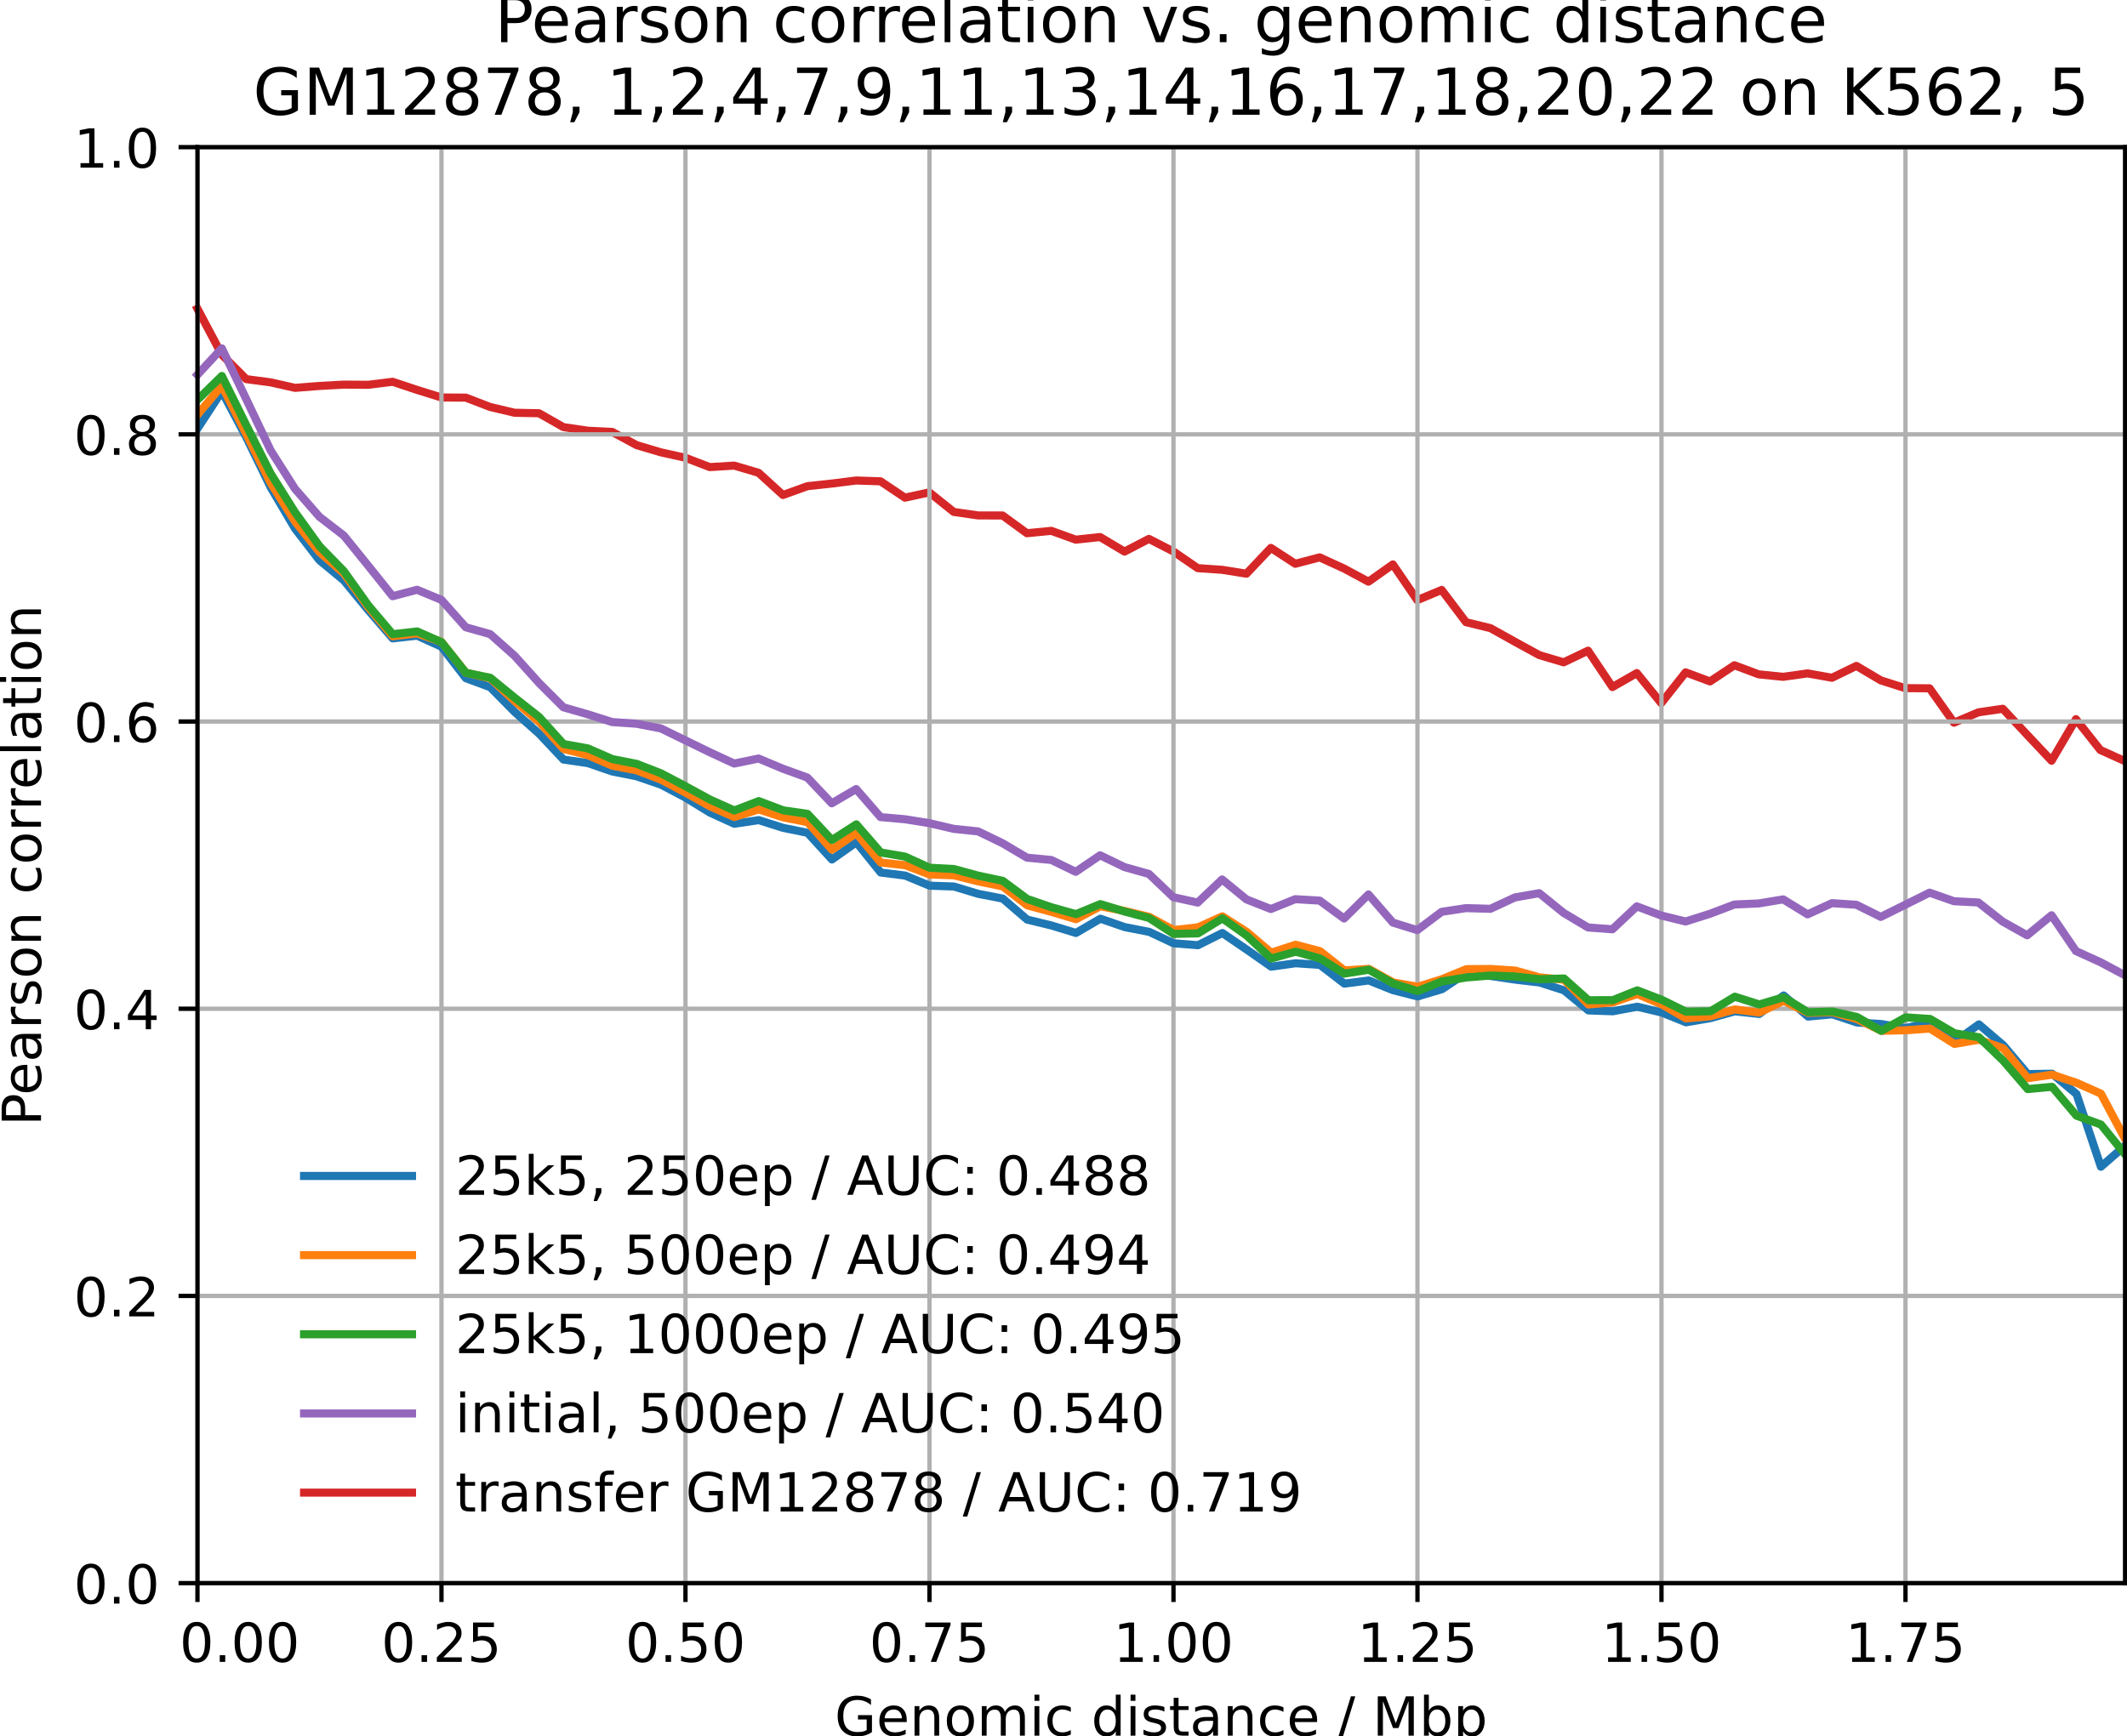
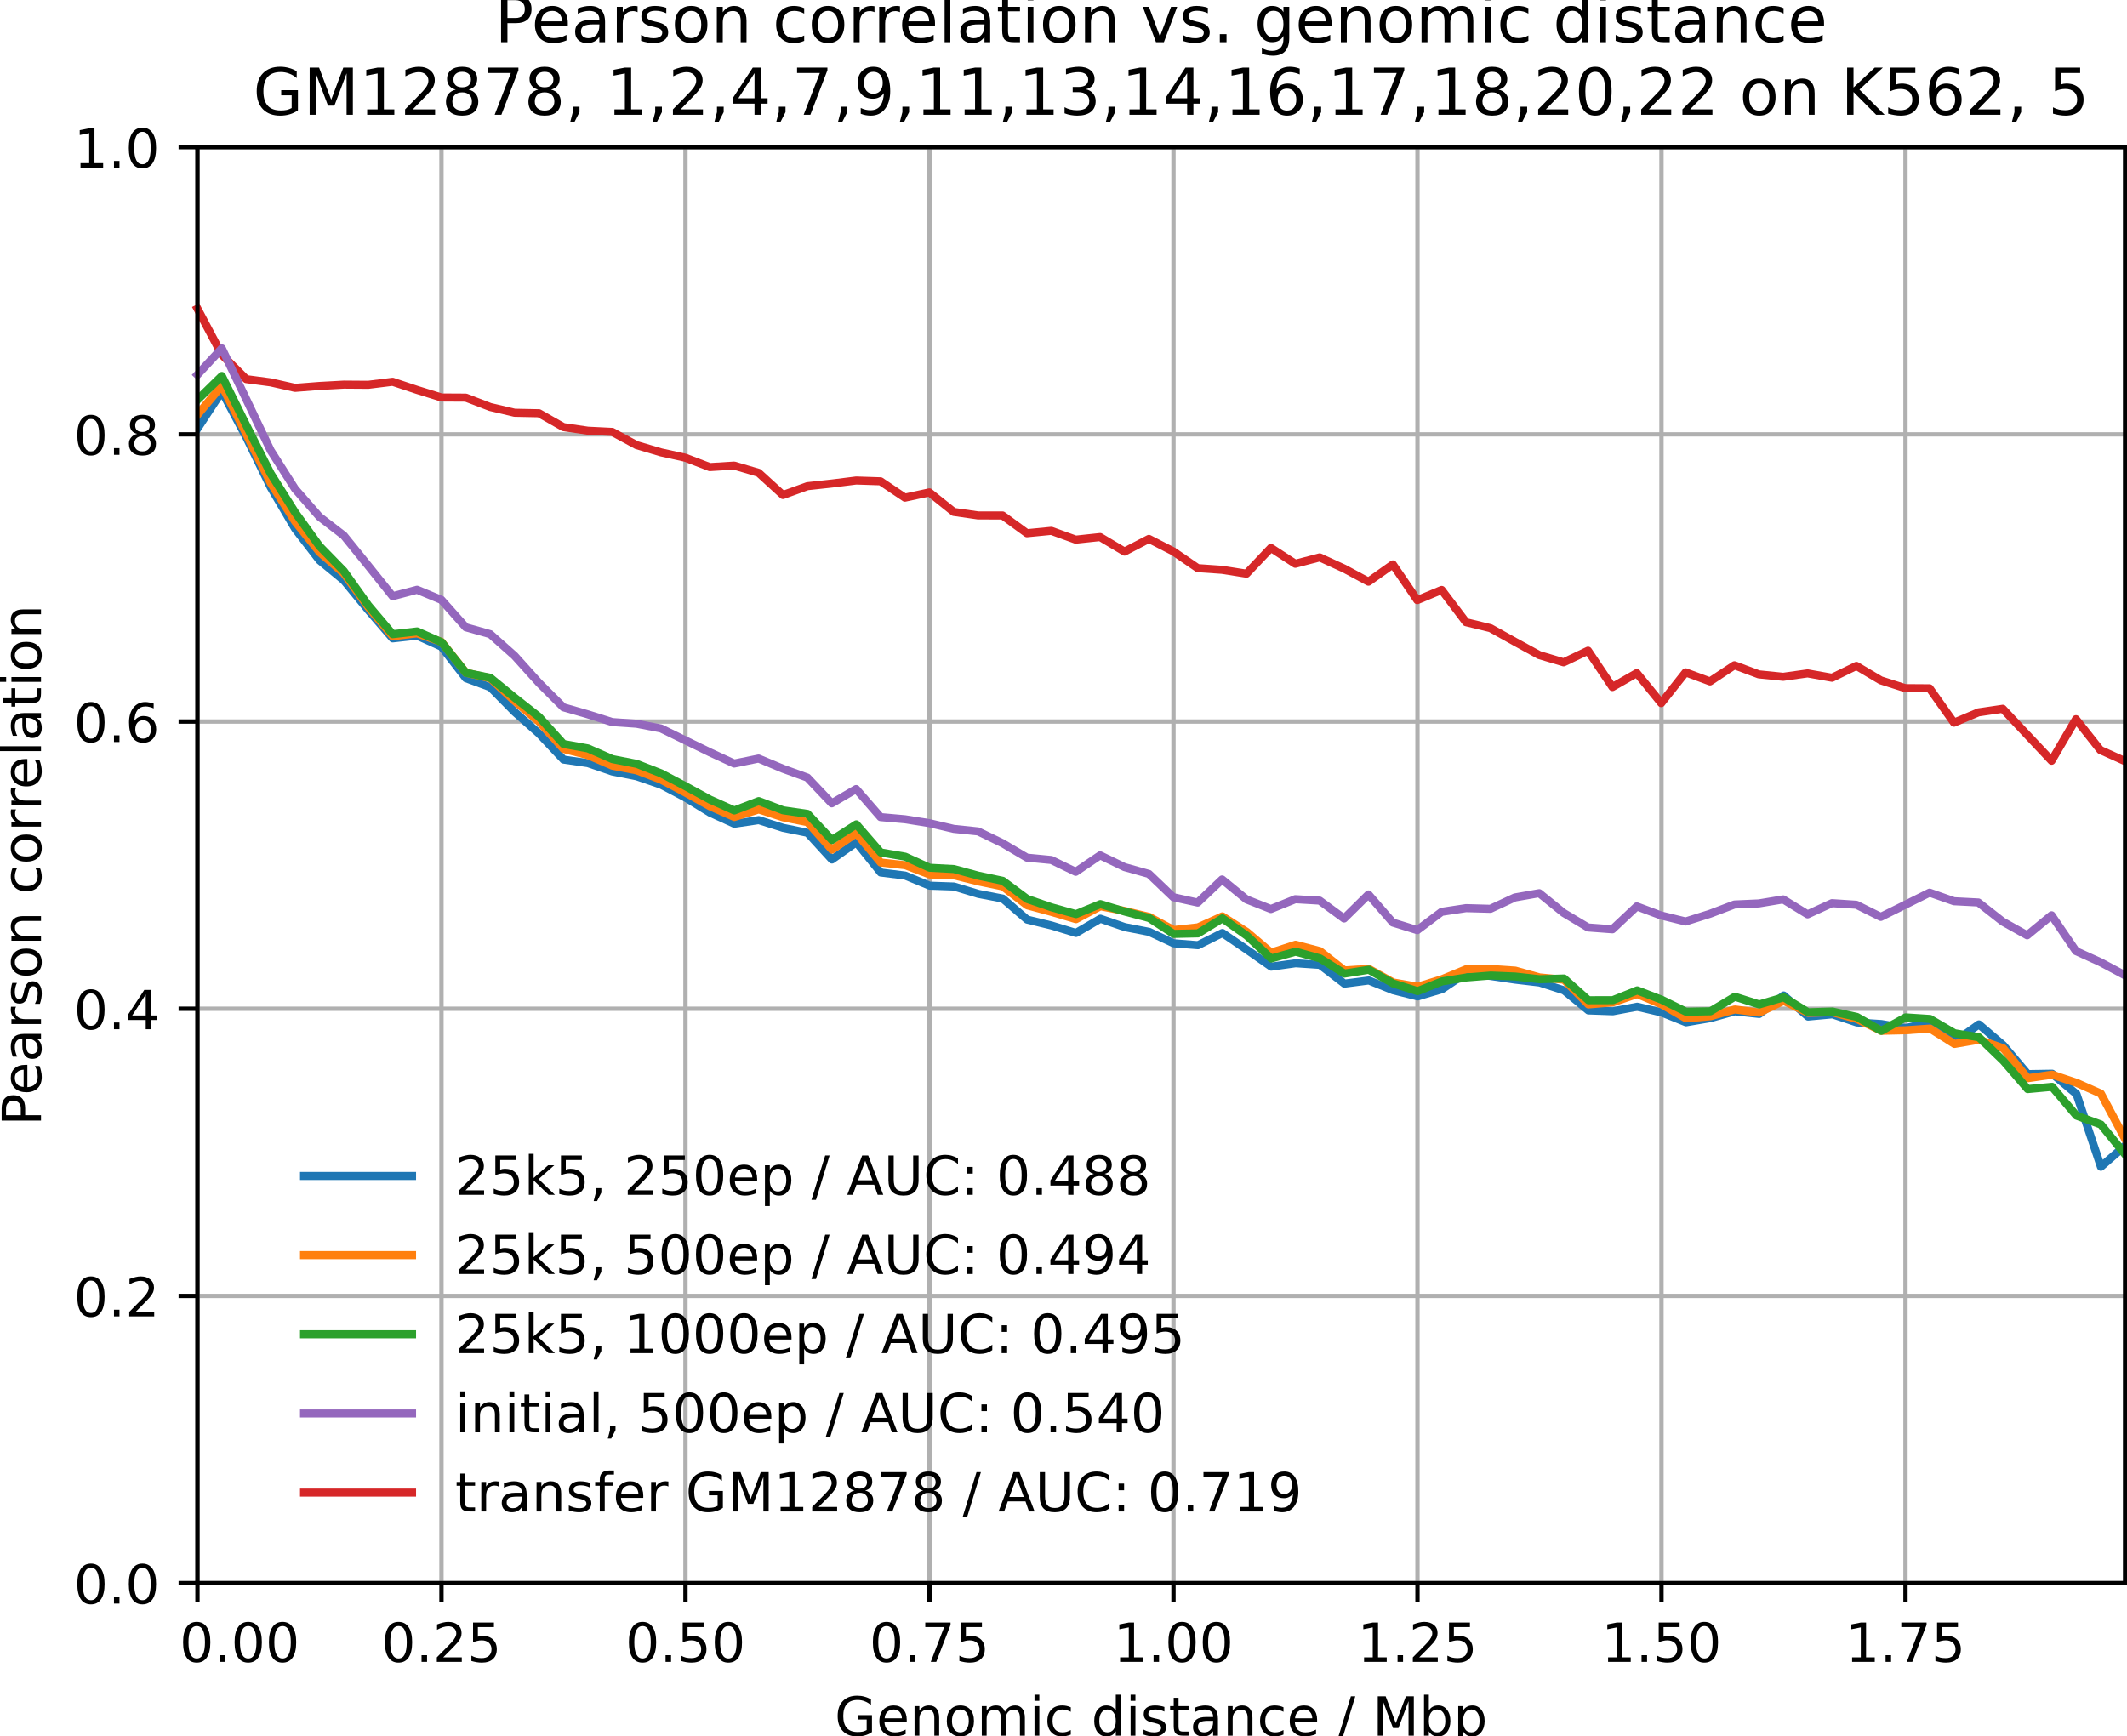
<svg xmlns="http://www.w3.org/2000/svg" version="1.1" id="svg2" xml:space="preserve" width="80mm" height="65.3mm" viewBox="0 0 302.362 246.803">
  <defs id="defs6">
    <clipPath clipPathUnits="userSpaceOnUse" id="clipPath22">
      <path d="M 57.6,38.016 H 414.72 V 304.128 H 57.6 Z" id="path20" />
    </clipPath>
    <clipPath clipPathUnits="userSpaceOnUse" id="clipPath40">
      <path d="M 57.6,38.016 H 414.72 V 304.128 H 57.6 Z" id="path38" />
    </clipPath>
    <clipPath clipPathUnits="userSpaceOnUse" id="clipPath58">
      <path d="M 57.6,38.016 H 414.72 V 304.128 H 57.6 Z" id="path56" />
    </clipPath>
    <clipPath clipPathUnits="userSpaceOnUse" id="clipPath76">
      <path d="M 57.6,38.016 H 414.72 V 304.128 H 57.6 Z" id="path74" />
    </clipPath>
    <clipPath clipPathUnits="userSpaceOnUse" id="clipPath94">
      <path d="M 57.6,38.016 H 414.72 V 304.128 H 57.6 Z" id="path92" />
    </clipPath>
    <clipPath clipPathUnits="userSpaceOnUse" id="clipPath112">
      <path d="M 57.6,38.016 H 414.72 V 304.128 H 57.6 Z" id="path110" />
    </clipPath>
    <clipPath clipPathUnits="userSpaceOnUse" id="clipPath130">
      <path d="M 57.6,38.016 H 414.72 V 304.128 H 57.6 Z" id="path128" />
    </clipPath>
    <clipPath clipPathUnits="userSpaceOnUse" id="clipPath148">
      <path d="M 57.6,38.016 H 414.72 V 304.128 H 57.6 Z" id="path146" />
    </clipPath>
    <clipPath clipPathUnits="userSpaceOnUse" id="clipPath170">
      <path d="M 57.6,38.016 H 414.72 V 304.128 H 57.6 Z" id="path168" />
    </clipPath>
    <clipPath clipPathUnits="userSpaceOnUse" id="clipPath188">
      <path d="M 57.6,38.016 H 414.72 V 304.128 H 57.6 Z" id="path186" />
    </clipPath>
    <clipPath clipPathUnits="userSpaceOnUse" id="clipPath206">
      <path d="M 57.6,38.016 H 414.72 V 304.128 H 57.6 Z" id="path204" />
    </clipPath>
    <clipPath clipPathUnits="userSpaceOnUse" id="clipPath224">
      <path d="M 57.6,38.016 H 414.72 V 304.128 H 57.6 Z" id="path222" />
    </clipPath>
    <clipPath clipPathUnits="userSpaceOnUse" id="clipPath242">
      <path d="M 57.6,38.016 H 414.72 V 304.128 H 57.6 Z" id="path240" />
    </clipPath>
    <clipPath clipPathUnits="userSpaceOnUse" id="clipPath260">
      <path d="M 57.6,38.016 H 414.72 V 304.128 H 57.6 Z" id="path258" />
    </clipPath>
    <clipPath clipPathUnits="userSpaceOnUse" id="clipPath282">
      <path d="M 57.6,38.016 H 414.72 V 304.128 H 57.6 Z" id="path280" />
    </clipPath>
    <clipPath clipPathUnits="userSpaceOnUse" id="clipPath292">
      <path d="M 57.6,38.016 H 414.72 V 304.128 H 57.6 Z" id="path290" />
    </clipPath>
    <clipPath clipPathUnits="userSpaceOnUse" id="clipPath302">
      <path d="M 57.6,38.016 H 414.72 V 304.128 H 57.6 Z" id="path300" />
    </clipPath>
    <clipPath clipPathUnits="userSpaceOnUse" id="clipPath312">
      <path d="M 57.6,38.016 H 414.72 V 304.128 H 57.6 Z" id="path310" />
    </clipPath>
    <clipPath clipPathUnits="userSpaceOnUse" id="clipPath322">
      <path d="M 57.6,38.016 H 414.72 V 304.128 H 57.6 Z" id="path320" />
    </clipPath>
  </defs>
  <g id="g10" transform="matrix(1.333333,0,0,-1.333333,-28.02396,443.5936)">
+     <path d="M 57.6,38.016 V 304.128" style="fill:none;stroke:#b0b0b0;stroke-width:0.8;stroke-linecap:square;stroke-linejoin:round;stroke-miterlimit:10;stroke-dasharray:none;stroke-opacity:1" id="path24" transform="matrix(0.5754808,0,0,0.5754808,8.922531,141.9839)" />
+     <path d="M 102.805,38.016 V 304.128" style="fill:none;stroke:#b0b0b0;stroke-width:0.8;stroke-linecap:square;stroke-linejoin:round;stroke-miterlimit:10;stroke-dasharray:none;stroke-opacity:1" id="path42" transform="matrix(0.5754808,0,0,0.5754808,8.922531,141.9839)" />
+     <path d="M 94.1,163.861 V 317.004" style="fill:none;stroke:#b0b0b0;stroke-width:0.46;stroke-linecap:square;stroke-linejoin:round;stroke-miterlimit:10;stroke-dasharray:none;stroke-opacity:1" id="path60" />
+     <path d="M 193.215,38.016 V 304.128" style="fill:none;stroke:#b0b0b0;stroke-width:0.8;stroke-linecap:square;stroke-linejoin:round;stroke-miterlimit:10;stroke-dasharray:none;stroke-opacity:1" id="path78" transform="matrix(0.5754808,0,0,0.5754808,8.922531,141.9839)" />
+     <path d="M 238.42,38.016 V 304.128" style="fill:none;stroke:#b0b0b0;stroke-width:0.8;stroke-linecap:square;stroke-linejoin:round;stroke-miterlimit:10;stroke-dasharray:none;stroke-opacity:1" id="path96" transform="matrix(0.5754808,0,0,0.5754808,8.922531,141.9839)" />
+     <path d="M 283.625,38.016 V 304.128" style="fill:none;stroke:#b0b0b0;stroke-width:0.8;stroke-linecap:square;stroke-linejoin:round;stroke-miterlimit:10;stroke-dasharray:none;stroke-opacity:1" id="path114" transform="matrix(0.5754808,0,0,0.5754808,8.922531,141.9839)" />
+     <path d="M 328.83,38.016 V 304.128" style="fill:none;stroke:#b0b0b0;stroke-width:0.8;stroke-linecap:square;stroke-linejoin:round;stroke-miterlimit:10;stroke-dasharray:none;stroke-opacity:1" id="path132" transform="matrix(0.5754808,0,0,0.5754808,8.922531,141.9839)" />
+     <path d="M 374.035,38.016 V 304.128" style="fill:none;stroke:#b0b0b0;stroke-width:0.8;stroke-linecap:square;stroke-linejoin:round;stroke-miterlimit:10;stroke-dasharray:none;stroke-opacity:1" id="path150" transform="matrix(0.5754808,0,0,0.5754808,8.922531,141.9839)" />
+     <path d="M 57.6,38.016 H 414.72" style="fill:none;stroke:#b0b0b0;stroke-width:0.8;stroke-linecap:square;stroke-linejoin:round;stroke-miterlimit:10;stroke-dasharray:none;stroke-opacity:1" id="path172" transform="matrix(0.5754808,0,0,0.5754808,8.922531,141.9839)" />
+     <path d="M 57.6,91.238 H 414.72" style="fill:none;stroke:#b0b0b0;stroke-width:0.8;stroke-linecap:square;stroke-linejoin:round;stroke-miterlimit:10;stroke-dasharray:none;stroke-opacity:1" id="path190" transform="matrix(0.5754808,0,0,0.5754808,8.922531,141.9839)" />
+     <path d="M 57.6,144.461 H 414.72" style="fill:none;stroke:#b0b0b0;stroke-width:0.8;stroke-linecap:square;stroke-linejoin:round;stroke-miterlimit:10;stroke-dasharray:none;stroke-opacity:1" id="path208" transform="matrix(0.5754808,0,0,0.5754808,8.922531,141.9839)" />
+     <path d="M 57.6,197.683 H 414.72" style="fill:none;stroke:#b0b0b0;stroke-width:0.8;stroke-linecap:square;stroke-linejoin:round;stroke-miterlimit:10;stroke-dasharray:none;stroke-opacity:1" id="path226" transform="matrix(0.5754808,0,0,0.5754808,8.922531,141.9839)" />
+     <path d="M 57.6,250.906 H 414.72" style="fill:none;stroke:#b0b0b0;stroke-width:0.8;stroke-linecap:square;stroke-linejoin:round;stroke-miterlimit:10;stroke-dasharray:none;stroke-opacity:1" id="path244" transform="matrix(0.5754808,0,0,0.5754808,8.922531,141.9839)" />
+     <path d="M 57.6,304.128 H 414.72" style="fill:none;stroke:#b0b0b0;stroke-width:0.8;stroke-linecap:square;stroke-linejoin:round;stroke-miterlimit:10;stroke-dasharray:none;stroke-opacity:1" id="path262" transform="matrix(0.5754808,0,0,0.5754808,8.922531,141.9839)" />
    <path d="m 42.07,299.772 2.601,-4.907 2.601,-2.601 2.601,-0.346 2.601,-0.586 2.601,0.203 2.601,0.143 2.601,-0.019 2.601,0.322 2.601,-0.866 2.601,-0.81 2.601,-0.015 2.601,-1 2.601,-0.613 2.601,-0.053 2.601,-1.479 2.601,-0.383 2.601,-0.128 2.601,-1.409 2.601,-0.773 2.601,-0.574 2.601,-0.997 2.601,0.16 2.601,-0.767 2.601,-2.369 2.601,0.939 2.601,0.282 2.601,0.325 2.601,-0.085 2.601,-1.744 2.601,0.563 2.601,-2.084 2.601,-0.375 2.601,-0.002 2.601,-1.895 2.601,0.254 2.601,-0.94 2.601,0.279 2.601,-1.551 2.601,1.353 2.601,-1.333 2.601,-1.785 2.601,-0.179 2.601,-0.412 2.601,2.748 2.601,-1.691 2.601,0.682 2.601,-1.192 2.601,-1.4 2.601,1.842 2.601,-3.808 2.601,1.084 2.601,-3.44 2.601,-0.633 2.601,-1.449 2.601,-1.424 2.601,-0.773 2.601,1.241 2.601,-3.877 2.601,1.488 2.601,-3.203 2.601,3.282 2.601,-0.967 2.601,1.723 2.601,-0.97 2.601,-0.262 2.601,0.365 2.601,-0.466 2.601,1.264 2.601,-1.541 2.601,-0.83 2.601,-0.018 2.601,-3.666 2.601,1.101 2.601,0.383 2.601,-2.778 2.601,-2.764 2.601,4.431 2.601,-3.29 2.601,-1.171" style="fill:none;stroke:#d62728;stroke-width:0.863;stroke-linecap:square;stroke-linejoin:round;stroke-miterlimit:10;stroke-dasharray:none;stroke-opacity:1" id="path324" />
    <g id="g16" transform="matrix(0.5754808,0,0,0.5754808,8.922531,141.9839)">
-       <g id="g18" clip-path="url(#clipPath22)">
-         <path d="M 57.6,38.016 V 304.128" style="fill:none;stroke:#b0b0b0;stroke-width:0.8;stroke-linecap:square;stroke-linejoin:round;stroke-miterlimit:10;stroke-dasharray:none;stroke-opacity:1" id="path24" />
-       </g>
+       <g id="g18" clip-path="url(#clipPath22)" />
    </g>
    <path d="m 42.07,163.861 v -2.014" style="fill:#000000;fill-opacity:1;fill-rule:nonzero;stroke:#000000;stroke-width:0.46;stroke-linecap:butt;stroke-linejoin:round;stroke-miterlimit:10;stroke-dasharray:none;stroke-opacity:1" id="path28" />
    <g id="g34" transform="matrix(0.5754808,0,0,0.5754808,8.922531,141.9839)">
-       <g id="g36" clip-path="url(#clipPath40)">
-         <path d="M 102.805,38.016 V 304.128" style="fill:none;stroke:#b0b0b0;stroke-width:0.8;stroke-linecap:square;stroke-linejoin:round;stroke-miterlimit:10;stroke-dasharray:none;stroke-opacity:1" id="path42" />
-       </g>
+       <g id="g36" clip-path="url(#clipPath40)" />
    </g>
    <path d="m 68.085,163.861 v -2.014" style="fill:#000000;fill-opacity:1;fill-rule:nonzero;stroke:#000000;stroke-width:0.46;stroke-linecap:butt;stroke-linejoin:round;stroke-miterlimit:10;stroke-dasharray:none;stroke-opacity:1" id="path46" />
-     <g id="g52" transform="matrix(0.5754808,0,0,0.5754808,8.922531,141.9839)">
-       <g id="g54" clip-path="url(#clipPath58)">
-         <path d="M 148.01,38.016 V 304.128" style="fill:none;stroke:#b0b0b0;stroke-width:0.8;stroke-linecap:square;stroke-linejoin:round;stroke-miterlimit:10;stroke-dasharray:none;stroke-opacity:1" id="path60" />
-       </g>
-     </g>
    <path d="m 94.1,163.861 v -2.014" style="fill:#000000;fill-opacity:1;fill-rule:nonzero;stroke:#000000;stroke-width:0.46;stroke-linecap:butt;stroke-linejoin:round;stroke-miterlimit:10;stroke-dasharray:none;stroke-opacity:1" id="path64" />
    <g id="g70" transform="matrix(0.5754808,0,0,0.5754808,8.922531,141.9839)">
-       <g id="g72" clip-path="url(#clipPath76)">
-         <path d="M 193.215,38.016 V 304.128" style="fill:none;stroke:#b0b0b0;stroke-width:0.8;stroke-linecap:square;stroke-linejoin:round;stroke-miterlimit:10;stroke-dasharray:none;stroke-opacity:1" id="path78" />
-       </g>
+       <g id="g72" clip-path="url(#clipPath76)" />
    </g>
    <path d="m 120.114,163.861 v -2.014" style="fill:#000000;fill-opacity:1;fill-rule:nonzero;stroke:#000000;stroke-width:0.46;stroke-linecap:butt;stroke-linejoin:round;stroke-miterlimit:10;stroke-dasharray:none;stroke-opacity:1" id="path82" />
    <g id="g88" transform="matrix(0.5754808,0,0,0.5754808,8.922531,141.9839)">
-       <g id="g90" clip-path="url(#clipPath94)">
-         <path d="M 238.42,38.016 V 304.128" style="fill:none;stroke:#b0b0b0;stroke-width:0.8;stroke-linecap:square;stroke-linejoin:round;stroke-miterlimit:10;stroke-dasharray:none;stroke-opacity:1" id="path96" />
-       </g>
+       <g id="g90" clip-path="url(#clipPath94)" />
    </g>
    <path d="m 146.129,163.861 v -2.014" style="fill:#000000;fill-opacity:1;fill-rule:nonzero;stroke:#000000;stroke-width:0.46;stroke-linecap:butt;stroke-linejoin:round;stroke-miterlimit:10;stroke-dasharray:none;stroke-opacity:1" id="path100" />
    <g id="g106" transform="matrix(0.5754808,0,0,0.5754808,8.922531,141.9839)">
-       <g id="g108" clip-path="url(#clipPath112)">
-         <path d="M 283.625,38.016 V 304.128" style="fill:none;stroke:#b0b0b0;stroke-width:0.8;stroke-linecap:square;stroke-linejoin:round;stroke-miterlimit:10;stroke-dasharray:none;stroke-opacity:1" id="path114" />
-       </g>
+       <g id="g108" clip-path="url(#clipPath112)" />
    </g>
    <path d="m 172.143,163.861 v -2.014" style="fill:#000000;fill-opacity:1;fill-rule:nonzero;stroke:#000000;stroke-width:0.46;stroke-linecap:butt;stroke-linejoin:round;stroke-miterlimit:10;stroke-dasharray:none;stroke-opacity:1" id="path118" />
    <g id="g124" transform="matrix(0.5754808,0,0,0.5754808,8.922531,141.9839)">
-       <g id="g126" clip-path="url(#clipPath130)">
-         <path d="M 328.83,38.016 V 304.128" style="fill:none;stroke:#b0b0b0;stroke-width:0.8;stroke-linecap:square;stroke-linejoin:round;stroke-miterlimit:10;stroke-dasharray:none;stroke-opacity:1" id="path132" />
-       </g>
+       <g id="g126" clip-path="url(#clipPath130)" />
    </g>
    <path d="m 198.158,163.861 v -2.014" style="fill:#000000;fill-opacity:1;fill-rule:nonzero;stroke:#000000;stroke-width:0.46;stroke-linecap:butt;stroke-linejoin:round;stroke-miterlimit:10;stroke-dasharray:none;stroke-opacity:1" id="path136" />
    <g id="g142" transform="matrix(0.5754808,0,0,0.5754808,8.922531,141.9839)">
-       <g id="g144" clip-path="url(#clipPath148)">
-         <path d="M 374.035,38.016 V 304.128" style="fill:none;stroke:#b0b0b0;stroke-width:0.8;stroke-linecap:square;stroke-linejoin:round;stroke-miterlimit:10;stroke-dasharray:none;stroke-opacity:1" id="path150" />
-       </g>
+       <g id="g144" clip-path="url(#clipPath148)" />
    </g>
    <path d="m 224.173,163.861 v -2.014" style="fill:#000000;fill-opacity:1;fill-rule:nonzero;stroke:#000000;stroke-width:0.46;stroke-linecap:butt;stroke-linejoin:round;stroke-miterlimit:10;stroke-dasharray:none;stroke-opacity:1" id="path154" />
    <g id="g164" transform="matrix(0.5754808,0,0,0.5754808,8.922531,141.9839)">
-       <g id="g166" clip-path="url(#clipPath170)">
-         <path d="M 57.6,38.016 H 414.72" style="fill:none;stroke:#b0b0b0;stroke-width:0.8;stroke-linecap:square;stroke-linejoin:round;stroke-miterlimit:10;stroke-dasharray:none;stroke-opacity:1" id="path172" />
-       </g>
+       <g id="g166" clip-path="url(#clipPath170)" />
    </g>
    <path d="M 42.07,163.861 H 40.056" style="fill:#000000;fill-opacity:1;fill-rule:nonzero;stroke:#000000;stroke-width:0.46;stroke-linecap:butt;stroke-linejoin:round;stroke-miterlimit:10;stroke-dasharray:none;stroke-opacity:1" id="path176" />
    <g id="g182" transform="matrix(0.5754808,0,0,0.5754808,8.922531,141.9839)">
-       <g id="g184" clip-path="url(#clipPath188)">
-         <path d="M 57.6,91.238 H 414.72" style="fill:none;stroke:#b0b0b0;stroke-width:0.8;stroke-linecap:square;stroke-linejoin:round;stroke-miterlimit:10;stroke-dasharray:none;stroke-opacity:1" id="path190" />
-       </g>
+       <g id="g184" clip-path="url(#clipPath188)" />
    </g>
    <path d="M 42.07,194.49 H 40.056" style="fill:#000000;fill-opacity:1;fill-rule:nonzero;stroke:#000000;stroke-width:0.46;stroke-linecap:butt;stroke-linejoin:round;stroke-miterlimit:10;stroke-dasharray:none;stroke-opacity:1" id="path194" />
    <g id="g200" transform="matrix(0.5754808,0,0,0.5754808,8.922531,141.9839)">
-       <g id="g202" clip-path="url(#clipPath206)">
-         <path d="M 57.6,144.461 H 414.72" style="fill:none;stroke:#b0b0b0;stroke-width:0.8;stroke-linecap:square;stroke-linejoin:round;stroke-miterlimit:10;stroke-dasharray:none;stroke-opacity:1" id="path208" />
-       </g>
+       <g id="g202" clip-path="url(#clipPath206)" />
    </g>
    <path d="M 42.07,225.118 H 40.056" style="fill:#000000;fill-opacity:1;fill-rule:nonzero;stroke:#000000;stroke-width:0.46;stroke-linecap:butt;stroke-linejoin:round;stroke-miterlimit:10;stroke-dasharray:none;stroke-opacity:1" id="path212" />
    <g id="g218" transform="matrix(0.5754808,0,0,0.5754808,8.922531,141.9839)">
-       <g id="g220" clip-path="url(#clipPath224)">
-         <path d="M 57.6,197.683 H 414.72" style="fill:none;stroke:#b0b0b0;stroke-width:0.8;stroke-linecap:square;stroke-linejoin:round;stroke-miterlimit:10;stroke-dasharray:none;stroke-opacity:1" id="path226" />
-       </g>
+       <g id="g220" clip-path="url(#clipPath224)" />
    </g>
    <path d="M 42.07,255.747 H 40.056" style="fill:#000000;fill-opacity:1;fill-rule:nonzero;stroke:#000000;stroke-width:0.46;stroke-linecap:butt;stroke-linejoin:round;stroke-miterlimit:10;stroke-dasharray:none;stroke-opacity:1" id="path230" />
    <g id="g236" transform="matrix(0.5754808,0,0,0.5754808,8.922531,141.9839)">
-       <g id="g238" clip-path="url(#clipPath242)">
-         <path d="M 57.6,250.906 H 414.72" style="fill:none;stroke:#b0b0b0;stroke-width:0.8;stroke-linecap:square;stroke-linejoin:round;stroke-miterlimit:10;stroke-dasharray:none;stroke-opacity:1" id="path244" />
-       </g>
+       <g id="g238" clip-path="url(#clipPath242)" />
    </g>
    <path d="M 42.07,286.375 H 40.056" style="fill:#000000;fill-opacity:1;fill-rule:nonzero;stroke:#000000;stroke-width:0.46;stroke-linecap:butt;stroke-linejoin:round;stroke-miterlimit:10;stroke-dasharray:none;stroke-opacity:1" id="path248" />
    <g id="g254" transform="matrix(0.5754808,0,0,0.5754808,8.922531,141.9839)">
-       <g id="g256" clip-path="url(#clipPath260)">
-         <path d="M 57.6,304.128 H 414.72" style="fill:none;stroke:#b0b0b0;stroke-width:0.8;stroke-linecap:square;stroke-linejoin:round;stroke-miterlimit:10;stroke-dasharray:none;stroke-opacity:1" id="path262" />
-       </g>
+       <g id="g256" clip-path="url(#clipPath260)" />
    </g>
    <path d="M 42.07,317.004 H 40.056" style="fill:#000000;fill-opacity:1;fill-rule:nonzero;stroke:#000000;stroke-width:0.46;stroke-linecap:butt;stroke-linejoin:round;stroke-miterlimit:10;stroke-dasharray:none;stroke-opacity:1" id="path266" />
    <g id="g278" clip-path="url(#clipPath282)" transform="matrix(0.5754808,0,0,0.5754808,8.922531,141.9839)">
      <path d="m 57.6,251.973 4.521,6.906 4.521,-8.504 4.521,-9.281 4.521,-7.665 4.521,-5.859 4.521,-3.731 4.521,-5.508 4.521,-5.24 4.521,0.507 4.521,-2.046 4.521,-5.84 4.521,-1.673 4.521,-4.588 4.521,-4.015 4.521,-4.8 4.521,-0.659 4.521,-1.552 4.521,-0.893 4.521,-1.558 4.521,-2.383 4.521,-2.785 4.521,-2.064 4.521,0.672 4.521,-1.436 4.521,-0.913 4.521,-4.945 4.521,3.193 4.521,-5.613 4.521,-0.562 4.521,-1.873 4.521,-0.156 4.521,-1.365 4.521,-0.87 4.521,-3.895 4.521,-1.096 4.521,-1.38 4.521,2.643 4.521,-1.561 4.521,-0.878 4.521,-2.118 4.521,-0.355 4.521,2.262 4.521,-3.084 4.521,-3.155 4.521,0.632 4.521,-0.303 4.521,-3.472 4.521,0.588 4.521,-1.815 4.521,-1.141 4.521,1.34 4.521,3.022 4.521,-0.585 4.521,-0.669 4.521,-0.531 4.521,-1.454 4.521,-3.721 4.521,-0.159 4.521,0.847 4.521,-1.071 4.521,-1.82 4.521,0.773 4.521,1.266 4.521,-0.492 4.521,3.43 4.521,-3.913 4.521,0.415 4.521,-1.508 4.521,-0.291 4.521,-0.763 4.521,1.086 4.521,-3.62 4.521,3.232 4.521,-3.864 4.521,-5.347 4.521,0.074 4.521,-3.768 4.521,-13.475 4.521,3.938" style="fill:none;stroke:#1f77b4;stroke-width:1.5;stroke-linecap:square;stroke-linejoin:round;stroke-miterlimit:10;stroke-dasharray:none;stroke-opacity:1" id="path284" />
    </g>
    <g id="g288" clip-path="url(#clipPath292)" transform="matrix(0.5754808,0,0,0.5754808,8.922531,141.9839)">
      <path d="m 57.6,254.536 4.521,5.403 4.521,-8.958 4.521,-9.085 4.521,-7.139 4.521,-5.667 4.521,-3.956 4.521,-6.243 4.521,-5.403 4.521,0.54 4.521,-1.597 4.521,-5.71 4.521,-1.029 4.521,-4.209 4.521,-3.836 4.521,-5.039 4.521,-1.156 4.521,-1.951 4.521,-0.869 4.521,-1.722 4.521,-2.398 4.521,-2.53 4.521,-1.995 4.521,1.412 4.521,-1.47 4.521,-0.892 4.521,-5.099 4.521,3.052 4.521,-5.437 4.521,-0.489 4.521,-1.722 4.521,-0.159 4.521,-1.127 4.521,-0.931 4.521,-3.497 4.521,-1.225 4.521,-1.346 4.521,2.397 4.521,-0.877 4.521,-1.09 4.521,-2.44 4.521,0.497 4.521,2.038 4.521,-2.891 4.521,-3.841 4.521,1.471 4.521,-1.19 4.521,-3.568 4.521,0.286 4.521,-2.518 4.521,-0.797 4.521,1.404 4.521,1.863 4.521,0.024 4.521,-0.297 4.521,-1.259 4.521,-0.424 4.521,-4.59 4.521,0.388 4.521,1.542 4.521,-1.911 4.521,-2.604 4.521,0.397 4.521,1.266 4.521,-0.59 4.521,2.191 4.521,-2.241 4.521,0.124 4.521,-1.255 4.521,-2.188 4.521,0.1 4.521,0.31 4.521,-2.845 4.521,0.782 4.521,-1.593 4.521,-5.543 4.521,0.661 4.521,-1.51 4.521,-2.008 4.521,-8.457" style="fill:none;stroke:#ff7f0e;stroke-width:1.5;stroke-linecap:square;stroke-linejoin:round;stroke-miterlimit:10;stroke-dasharray:none;stroke-opacity:1" id="path294" />
    </g>
    <g id="g298" clip-path="url(#clipPath302)" transform="matrix(0.5754808,0,0,0.5754808,8.922531,141.9839)">
      <path d="m 57.6,257.301 4.521,4.419 4.521,-9.12 4.521,-8.969 4.521,-7.178 4.521,-6.267 4.521,-4.636 4.521,-6.339 4.521,-5.345 4.521,0.515 4.521,-1.985 4.521,-5.681 4.521,-0.927 4.521,-3.694 4.521,-3.562 4.521,-5.013 4.521,-0.816 4.521,-1.976 4.521,-0.89 4.521,-1.761 4.521,-2.385 4.521,-2.464 4.521,-2.024 4.521,1.737 4.521,-1.708 4.521,-0.659 4.521,-4.845 4.521,2.902 4.521,-5.212 4.521,-0.772 4.521,-2.057 4.521,-0.242 4.521,-1.23 4.521,-0.955 4.521,-3.357 4.521,-1.547 4.521,-1.265 4.521,1.859 4.521,-1.386 4.521,-1.193 4.521,-2.944 4.521,0.098 4.521,2.785 4.521,-3.205 4.521,-4.24 4.521,1.268 4.521,-1.246 4.521,-2.813 4.521,0.714 4.521,-2.552 4.521,-1.418 4.521,1.81 4.521,0.725 4.521,0.365 4.521,-0.189 4.521,-0.5 4.521,0.137 4.521,-4.029 4.521,0.014 4.521,1.814 4.521,-1.733 4.521,-2.229 4.521,0.086 4.521,2.703 4.521,-1.437 4.521,1.33 4.521,-2.783 4.521,0.143 4.521,-1.004 4.521,-2.582 4.521,2.501 4.521,-0.297 4.521,-2.644 4.521,-0.744 4.521,-4.353 4.521,-5.251 4.521,0.416 4.521,-5.342 4.521,-1.644 4.521,-5.566" style="fill:none;stroke:#2ca02c;stroke-width:1.5;stroke-linecap:square;stroke-linejoin:round;stroke-miterlimit:10;stroke-dasharray:none;stroke-opacity:1" id="path304" />
    </g>
    <path d="m 42.07,292.736 2.601,2.805 2.601,-5.416 2.601,-5.469 2.601,-4.097 2.601,-2.978 2.601,-2.004 2.601,-3.215 2.601,-3.25 2.601,0.688 2.601,-1.079 2.601,-2.922 2.601,-0.733 2.601,-2.312 2.601,-2.888 2.601,-2.6 2.601,-0.75 2.601,-0.826 2.601,-0.179 2.601,-0.502 2.601,-1.272 2.601,-1.266 2.601,-1.204 2.601,0.535 2.601,-1.089 2.601,-0.942 2.601,-2.745 2.601,1.522 2.601,-2.992 2.601,-0.231 2.601,-0.415 2.601,-0.61 2.601,-0.271 2.601,-1.26 2.601,-1.536 2.601,-0.25 2.601,-1.263 2.601,1.763 2.601,-1.258 2.601,-0.73 2.601,-2.481 2.601,-0.574 2.601,2.465 2.601,-2.127 2.601,-1.025 2.601,1.049 2.601,-0.152 2.601,-1.909 2.601,2.565 2.601,-3 2.601,-0.804 2.601,1.951 2.601,0.396 2.601,-0.073 2.601,1.21 2.601,0.456 2.601,-2.103 2.601,-1.553 2.601,-0.194 2.601,2.443 2.601,-0.974 2.601,-0.639 2.601,0.823 2.601,0.988 2.601,0.116 2.601,0.432 2.601,-1.596 2.601,1.193 2.601,-0.171 2.601,-1.294 2.601,1.291 2.601,1.294 2.601,-0.914 2.601,-0.134 2.601,-2.043 2.601,-1.457 2.601,2.136 2.601,-3.818 2.601,-1.182 2.601,-1.386" style="fill:none;stroke:#9467bd;stroke-width:0.863;stroke-linecap:square;stroke-linejoin:round;stroke-miterlimit:10;stroke-dasharray:none;stroke-opacity:1" id="path314" />
    <path d="M 42.07,163.861 V 317.004" style="fill:none;stroke:#000000;stroke-width:0.46;stroke-linecap:square;stroke-linejoin:miter;stroke-miterlimit:10;stroke-dasharray:none;stroke-opacity:1" id="path328" />
    <path d="M 247.586,163.861 V 317.004" style="fill:none;stroke:#000000;stroke-width:0.46;stroke-linecap:square;stroke-linejoin:miter;stroke-miterlimit:10;stroke-dasharray:none;stroke-opacity:1" id="path330" />
    <path d="M 42.07,163.861 H 247.586" style="fill:none;stroke:#000000;stroke-width:0.46;stroke-linecap:square;stroke-linejoin:miter;stroke-miterlimit:10;stroke-dasharray:none;stroke-opacity:1" id="path332" />
    <path d="M 42.07,317.004 H 247.586" style="fill:none;stroke:#000000;stroke-width:0.46;stroke-linecap:square;stroke-linejoin:miter;stroke-miterlimit:10;stroke-dasharray:none;stroke-opacity:1" id="path334" />
    <path d="M 53.436,207.286 H 64.945" style="fill:none;stroke:#1f77b4;stroke-width:0.863;stroke-linecap:square;stroke-linejoin:round;stroke-miterlimit:10;stroke-dasharray:none;stroke-opacity:1" id="path344" />
    <path d="M 53.436,198.843 H 64.945" style="fill:none;stroke:#ff7f0e;stroke-width:0.863;stroke-linecap:square;stroke-linejoin:round;stroke-miterlimit:10;stroke-dasharray:none;stroke-opacity:1" id="path350" />
    <path d="M 53.436,190.399 H 64.945" style="fill:none;stroke:#2ca02c;stroke-width:0.863;stroke-linecap:square;stroke-linejoin:round;stroke-miterlimit:10;stroke-dasharray:none;stroke-opacity:1" id="path356" />
    <path d="M 53.436,181.956 H 64.945" style="fill:none;stroke:#9467bd;stroke-width:0.863;stroke-linecap:square;stroke-linejoin:round;stroke-miterlimit:10;stroke-dasharray:none;stroke-opacity:1" id="path362" />
    <path d="M 53.436,173.513 H 64.945" style="fill:none;stroke:#d62728;stroke-width:0.863;stroke-linecap:square;stroke-linejoin:round;stroke-miterlimit:10;stroke-dasharray:none;stroke-opacity:1" id="path368" />
  </g>
  <g id="layer1" style="display:inline" transform="translate(-28.02396,-17.20642)">
    <text style="font-variant:normal;font-weight:normal;font-size:7.673px;font-family:'DejaVu Sans';-inkscape-font-specification:DejaVuSans;writing-mode:lr-tb;fill:#000000;fill-opacity:1;fill-rule:nonzero;stroke:none;stroke-width:0.767" id="text32" x="53.551" y="253.516">
      <tspan x="53.551 58.431 60.871 65.752" y="253.516" id="tspan30" style="stroke-width:0.767">0.00</tspan>
    </text>
    <text style="font-variant:normal;font-weight:normal;font-size:7.673px;font-family:'DejaVu Sans';-inkscape-font-specification:DejaVuSans;writing-mode:lr-tb;fill:#000000;fill-opacity:1;fill-rule:nonzero;stroke:none;stroke-width:0.767" id="text50" x="82.238" y="253.516">
      <tspan x="82.238 87.118 89.558 94.438" y="253.516" id="tspan48" style="stroke-width:0.767">0.25</tspan>
    </text>
    <text style="font-variant:normal;font-weight:normal;font-size:7.673px;font-family:'DejaVu Sans';-inkscape-font-specification:DejaVuSans;writing-mode:lr-tb;fill:#000000;fill-opacity:1;fill-rule:nonzero;stroke:none;stroke-width:0.767" id="text68" x="116.924" y="253.516">
      <tspan x="116.924 121.804 124.244 129.124" y="253.516" id="tspan66" style="stroke-width:0.767">0.50</tspan>
    </text>
    <text style="font-variant:normal;font-weight:normal;font-size:7.673px;font-family:'DejaVu Sans';-inkscape-font-specification:DejaVuSans;writing-mode:lr-tb;fill:#000000;fill-opacity:1;fill-rule:nonzero;stroke:none;stroke-width:0.767" id="text86" x="151.61" y="253.516">
      <tspan x="151.61 156.49 158.93 163.81" y="253.516" id="tspan84" style="stroke-width:0.767">0.75</tspan>
    </text>
    <text style="font-variant:normal;font-weight:normal;font-size:7.673px;font-family:'DejaVu Sans';-inkscape-font-specification:DejaVuSans;writing-mode:lr-tb;fill:#000000;fill-opacity:1;fill-rule:nonzero;stroke:none;stroke-width:0.767" id="text104" x="186.296" y="253.516">
      <tspan x="186.296 191.176 193.616 198.496" y="253.516" id="tspan102" style="stroke-width:0.767">1.00</tspan>
    </text>
    <text style="font-variant:normal;font-weight:normal;font-size:7.673px;font-family:'DejaVu Sans';-inkscape-font-specification:DejaVuSans;writing-mode:lr-tb;fill:#000000;fill-opacity:1;fill-rule:nonzero;stroke:none;stroke-width:0.767" id="text122" x="220.982" y="253.516">
      <tspan x="220.982 225.862 228.302 233.183" y="253.516" id="tspan120" style="stroke-width:0.767">1.25</tspan>
    </text>
    <text style="font-variant:normal;font-weight:normal;font-size:7.673px;font-family:'DejaVu Sans';-inkscape-font-specification:DejaVuSans;writing-mode:lr-tb;fill:#000000;fill-opacity:1;fill-rule:nonzero;stroke:none;stroke-width:0.767" id="text140" x="255.668" y="253.516">
      <tspan x="255.668 260.549 262.989 267.869" y="253.516" id="tspan138" style="stroke-width:0.767">1.50</tspan>
    </text>
    <text style="font-variant:normal;font-weight:normal;font-size:7.673px;font-family:'DejaVu Sans';-inkscape-font-specification:DejaVuSans;writing-mode:lr-tb;fill:#000000;fill-opacity:1;fill-rule:nonzero;stroke:none;stroke-width:0.767" id="text158" x="290.355" y="253.516">
      <tspan x="290.355 295.235 297.675 302.555" y="253.516" id="tspan156" style="stroke-width:0.767">1.75</tspan>
    </text>
    <text style="font-variant:normal;font-weight:normal;font-size:7.673px;font-family:'DejaVu Sans';-inkscape-font-specification:DejaVuSans;writing-mode:lr-tb;fill:#000000;fill-opacity:1;fill-rule:nonzero;stroke:none;stroke-width:0.767" id="text162" x="146.664" y="264.007">
      <tspan x="146.664 152.611 157.33 162.194 166.89 174.364 176.497 180.717 183.157 188.03 190.163 194.16 197.168 201.872 206.737 210.957 215.676 218.116 220.702 223.142 229.763 234.636" y="264.007" id="tspan160" style="stroke-width:0.767">Genomic distance / Mbp</tspan>
    </text>
    <text style="font-variant:normal;font-weight:normal;font-size:7.673px;font-family:'DejaVu Sans';-inkscape-font-specification:DejaVuSans;writing-mode:lr-tb;fill:#000000;fill-opacity:1;fill-rule:nonzero;stroke:none;stroke-width:0.767" id="text180" x="38.517" y="245.231">
      <tspan x="38.517 43.398 45.838" y="245.231" id="tspan178" style="stroke-width:0.767">0.0</tspan>
    </text>
    <text style="font-variant:normal;font-weight:normal;font-size:7.673px;font-family:'DejaVu Sans';-inkscape-font-specification:DejaVuSans;writing-mode:lr-tb;fill:#000000;fill-opacity:1;fill-rule:nonzero;stroke:none;stroke-width:0.767" id="text198" x="38.517" y="204.393">
      <tspan x="38.517 43.398 45.838" y="204.393" id="tspan196" style="stroke-width:0.767">0.2</tspan>
    </text>
    <text style="font-variant:normal;font-weight:normal;font-size:7.673px;font-family:'DejaVu Sans';-inkscape-font-specification:DejaVuSans;writing-mode:lr-tb;fill:#000000;fill-opacity:1;fill-rule:nonzero;stroke:none;stroke-width:0.767" id="text216" x="38.517" y="163.555">
      <tspan x="38.517 43.398 45.838" y="163.555" id="tspan214" style="stroke-width:0.767">0.4</tspan>
    </text>
    <text style="font-variant:normal;font-weight:normal;font-size:7.673px;font-family:'DejaVu Sans';-inkscape-font-specification:DejaVuSans;writing-mode:lr-tb;fill:#000000;fill-opacity:1;fill-rule:nonzero;stroke:none;stroke-width:0.767" id="text234" x="38.517" y="122.718">
      <tspan x="38.517 43.398 45.838" y="122.718" id="tspan232" style="stroke-width:0.767">0.6</tspan>
    </text>
    <text style="font-variant:normal;font-weight:normal;font-size:7.673px;font-family:'DejaVu Sans';-inkscape-font-specification:DejaVuSans;writing-mode:lr-tb;fill:#000000;fill-opacity:1;fill-rule:nonzero;stroke:none;stroke-width:0.767" id="text252" x="38.517" y="81.88">
      <tspan x="38.517 43.398 45.838" y="81.88" id="tspan250" style="stroke-width:0.767">0.8</tspan>
    </text>
    <text style="font-variant:normal;font-weight:normal;font-size:7.673px;font-family:'DejaVu Sans';-inkscape-font-specification:DejaVuSans;writing-mode:lr-tb;fill:#000000;fill-opacity:1;fill-rule:nonzero;stroke:none;stroke-width:0.767" id="text270" x="38.517" y="41.042">
      <tspan x="38.517 43.398 45.838" y="41.042" id="tspan268" style="stroke-width:0.767">1.0</tspan>
    </text>
    <text transform="rotate(-90)" style="font-variant:normal;font-weight:normal;font-size:7.673px;font-family:'DejaVu Sans';-inkscape-font-specification:DejaVuSans;writing-mode:lr-tb;fill:#000000;fill-opacity:1;fill-rule:nonzero;stroke:none;stroke-width:0.767" id="text274" x="-177.294" y="33.854">
      <tspan x="-177.294 -172.667 -167.948 -163.244 -160.091 -156.093 -151.397 -146.532 -144.092 -139.872 -135.176 -132.022 -128.869 -124.15 -122.017 -117.313 -114.305 -112.172 -107.476" y="33.854" id="tspan272" style="stroke-width:0.767">Pearson correlation</tspan>
    </text>
    <text style="font-variant:normal;font-weight:normal;font-size:9.208px;font-family:'DejaVu Sans';-inkscape-font-specification:DejaVuSans;writing-mode:lr-tb;fill:#000000;fill-opacity:1;fill-rule:nonzero;stroke:none;stroke-width:0.767" id="text338" x="98.348" y="23.204">
      <tspan x="98.348 103.9 109.563 115.207 118.991 123.788 129.424 135.261 138.189 143.253 148.889 152.673 156.457 162.12 164.68 170.324 173.934 176.493 182.128 187.966 190.894 196.345 201.142 204.07 206.998 212.845 218.508 224.346 229.981 238.949 241.509 246.573 249.501 255.348 257.908 262.705 266.314 271.959 277.796 282.861" y="23.204" id="tspan336" style="stroke-width:0.767">Pearson correlation vs. genomic distance</tspan>
    </text>
    <text style="font-variant:normal;font-weight:normal;font-size:9.208px;font-family:'DejaVu Sans';-inkscape-font-specification:DejaVuSans;writing-mode:lr-tb;fill:#000000;fill-opacity:1;fill-rule:nonzero;stroke:none;stroke-width:0.767" id="text342" x="64.001" y="33.524">
      <tspan x="64.001 71.137 79.083 84.94 90.796 96.652 102.508 108.364 111.292 114.22 120.076 123.004 128.86 131.788 137.644 140.572 146.429 149.357 155.213 158.141 163.997 169.853 172.781 178.637 184.493 187.421 193.277 199.133 202.061 207.917 213.774 216.702 222.558 228.414 231.342 237.198 243.054 245.982 251.838 257.694 260.622 266.478 272.335 275.263 280.898 286.735 289.663 295.704 301.56 307.416 313.272 316.2 319.128" y="33.524" id="tspan340" style="stroke-width:0.767">GM12878, 1,2,4,7,9,11,13,14,16,17,18,20,22 on K562, 5</tspan>
    </text>
    <text style="font-variant:normal;font-weight:normal;font-size:7.673px;font-family:'DejaVu Sans';-inkscape-font-specification:DejaVuSans;writing-mode:lr-tb;fill:#000000;fill-opacity:1;fill-rule:nonzero;stroke:none;stroke-width:0.767" id="text348" x="92.732" y="187.104">
      <tspan x="92.732 97.612 102.492 106.935 111.815 114.255 116.695 121.575 126.455 131.335 136.054 140.927 143.367 145.953 148.393 153.641 159.258 164.613 167.199 169.639 174.519 176.959 181.84 186.72" y="187.104" id="tspan346" style="stroke-width:0.767">25k5, 250ep / AUC: 0.488</tspan>
    </text>
    <text style="font-variant:normal;font-weight:normal;font-size:7.673px;font-family:'DejaVu Sans';-inkscape-font-specification:DejaVuSans;writing-mode:lr-tb;fill:#000000;fill-opacity:1;fill-rule:nonzero;stroke:none;stroke-width:0.767" id="text354" x="92.732" y="198.362">
      <tspan x="92.732 97.612 102.492 106.935 111.815 114.255 116.695 121.575 126.455 131.335 136.054 140.927 143.367 145.953 148.393 153.641 159.258 164.613 167.199 169.639 174.519 176.959 181.84 186.72" y="198.362" id="tspan352" style="stroke-width:0.767">25k5, 500ep / AUC: 0.494</tspan>
    </text>
    <text style="font-variant:normal;font-weight:normal;font-size:7.673px;font-family:'DejaVu Sans';-inkscape-font-specification:DejaVuSans;writing-mode:lr-tb;fill:#000000;fill-opacity:1;fill-rule:nonzero;stroke:none;stroke-width:0.767" id="text360" x="92.732" y="209.62">
      <tspan x="92.732 97.612 102.492 106.935 111.815 114.255 116.695 121.575 126.455 131.335 136.215 140.934 145.807 148.247 150.833 153.273 158.521 164.138 169.494 172.079 174.519 179.4 181.84 186.72 191.6" y="209.62" id="tspan358" style="stroke-width:0.767">25k5, 1000ep / AUC: 0.495</tspan>
    </text>
    <text style="font-variant:normal;font-weight:normal;font-size:7.673px;font-family:'DejaVu Sans';-inkscape-font-specification:DejaVuSans;writing-mode:lr-tb;fill:#000000;fill-opacity:1;fill-rule:nonzero;stroke:none;stroke-width:0.767" id="text366" x="92.732" y="220.877">
      <tspan x="92.732 94.865 99.73 101.863 104.871 107.004 111.708 113.841 116.281 118.721 123.601 128.481 133.361 138.08 142.952 145.392 147.978 150.418 155.667 161.283 166.639 169.225 171.665 176.545 178.985 183.865 188.745" y="220.877" id="tspan364" style="stroke-width:0.767">initial, 500ep / AUC: 0.540</tspan>
    </text>
    <text style="font-variant:normal;font-weight:normal;font-size:7.673px;font-family:'DejaVu Sans';-inkscape-font-specification:DejaVuSans;writing-mode:lr-tb;fill:#000000;fill-opacity:1;fill-rule:nonzero;stroke:none;stroke-width:0.767" id="text372" x="92.732" y="232.135">
      <tspan x="92.732 95.74 98.894 103.597 108.462 112.46 115.16 119.879 123.033 125.473 131.42 138.042 142.922 147.802 152.682 157.562 162.442 164.882 167.468 169.908 175.156 180.773 186.129 188.715 191.155 196.035 198.475 203.355 208.235" y="232.135" id="tspan370" style="stroke-width:0.767">transfer GM12878 / AUC: 0.719</tspan>
    </text>
  </g>
</svg>
